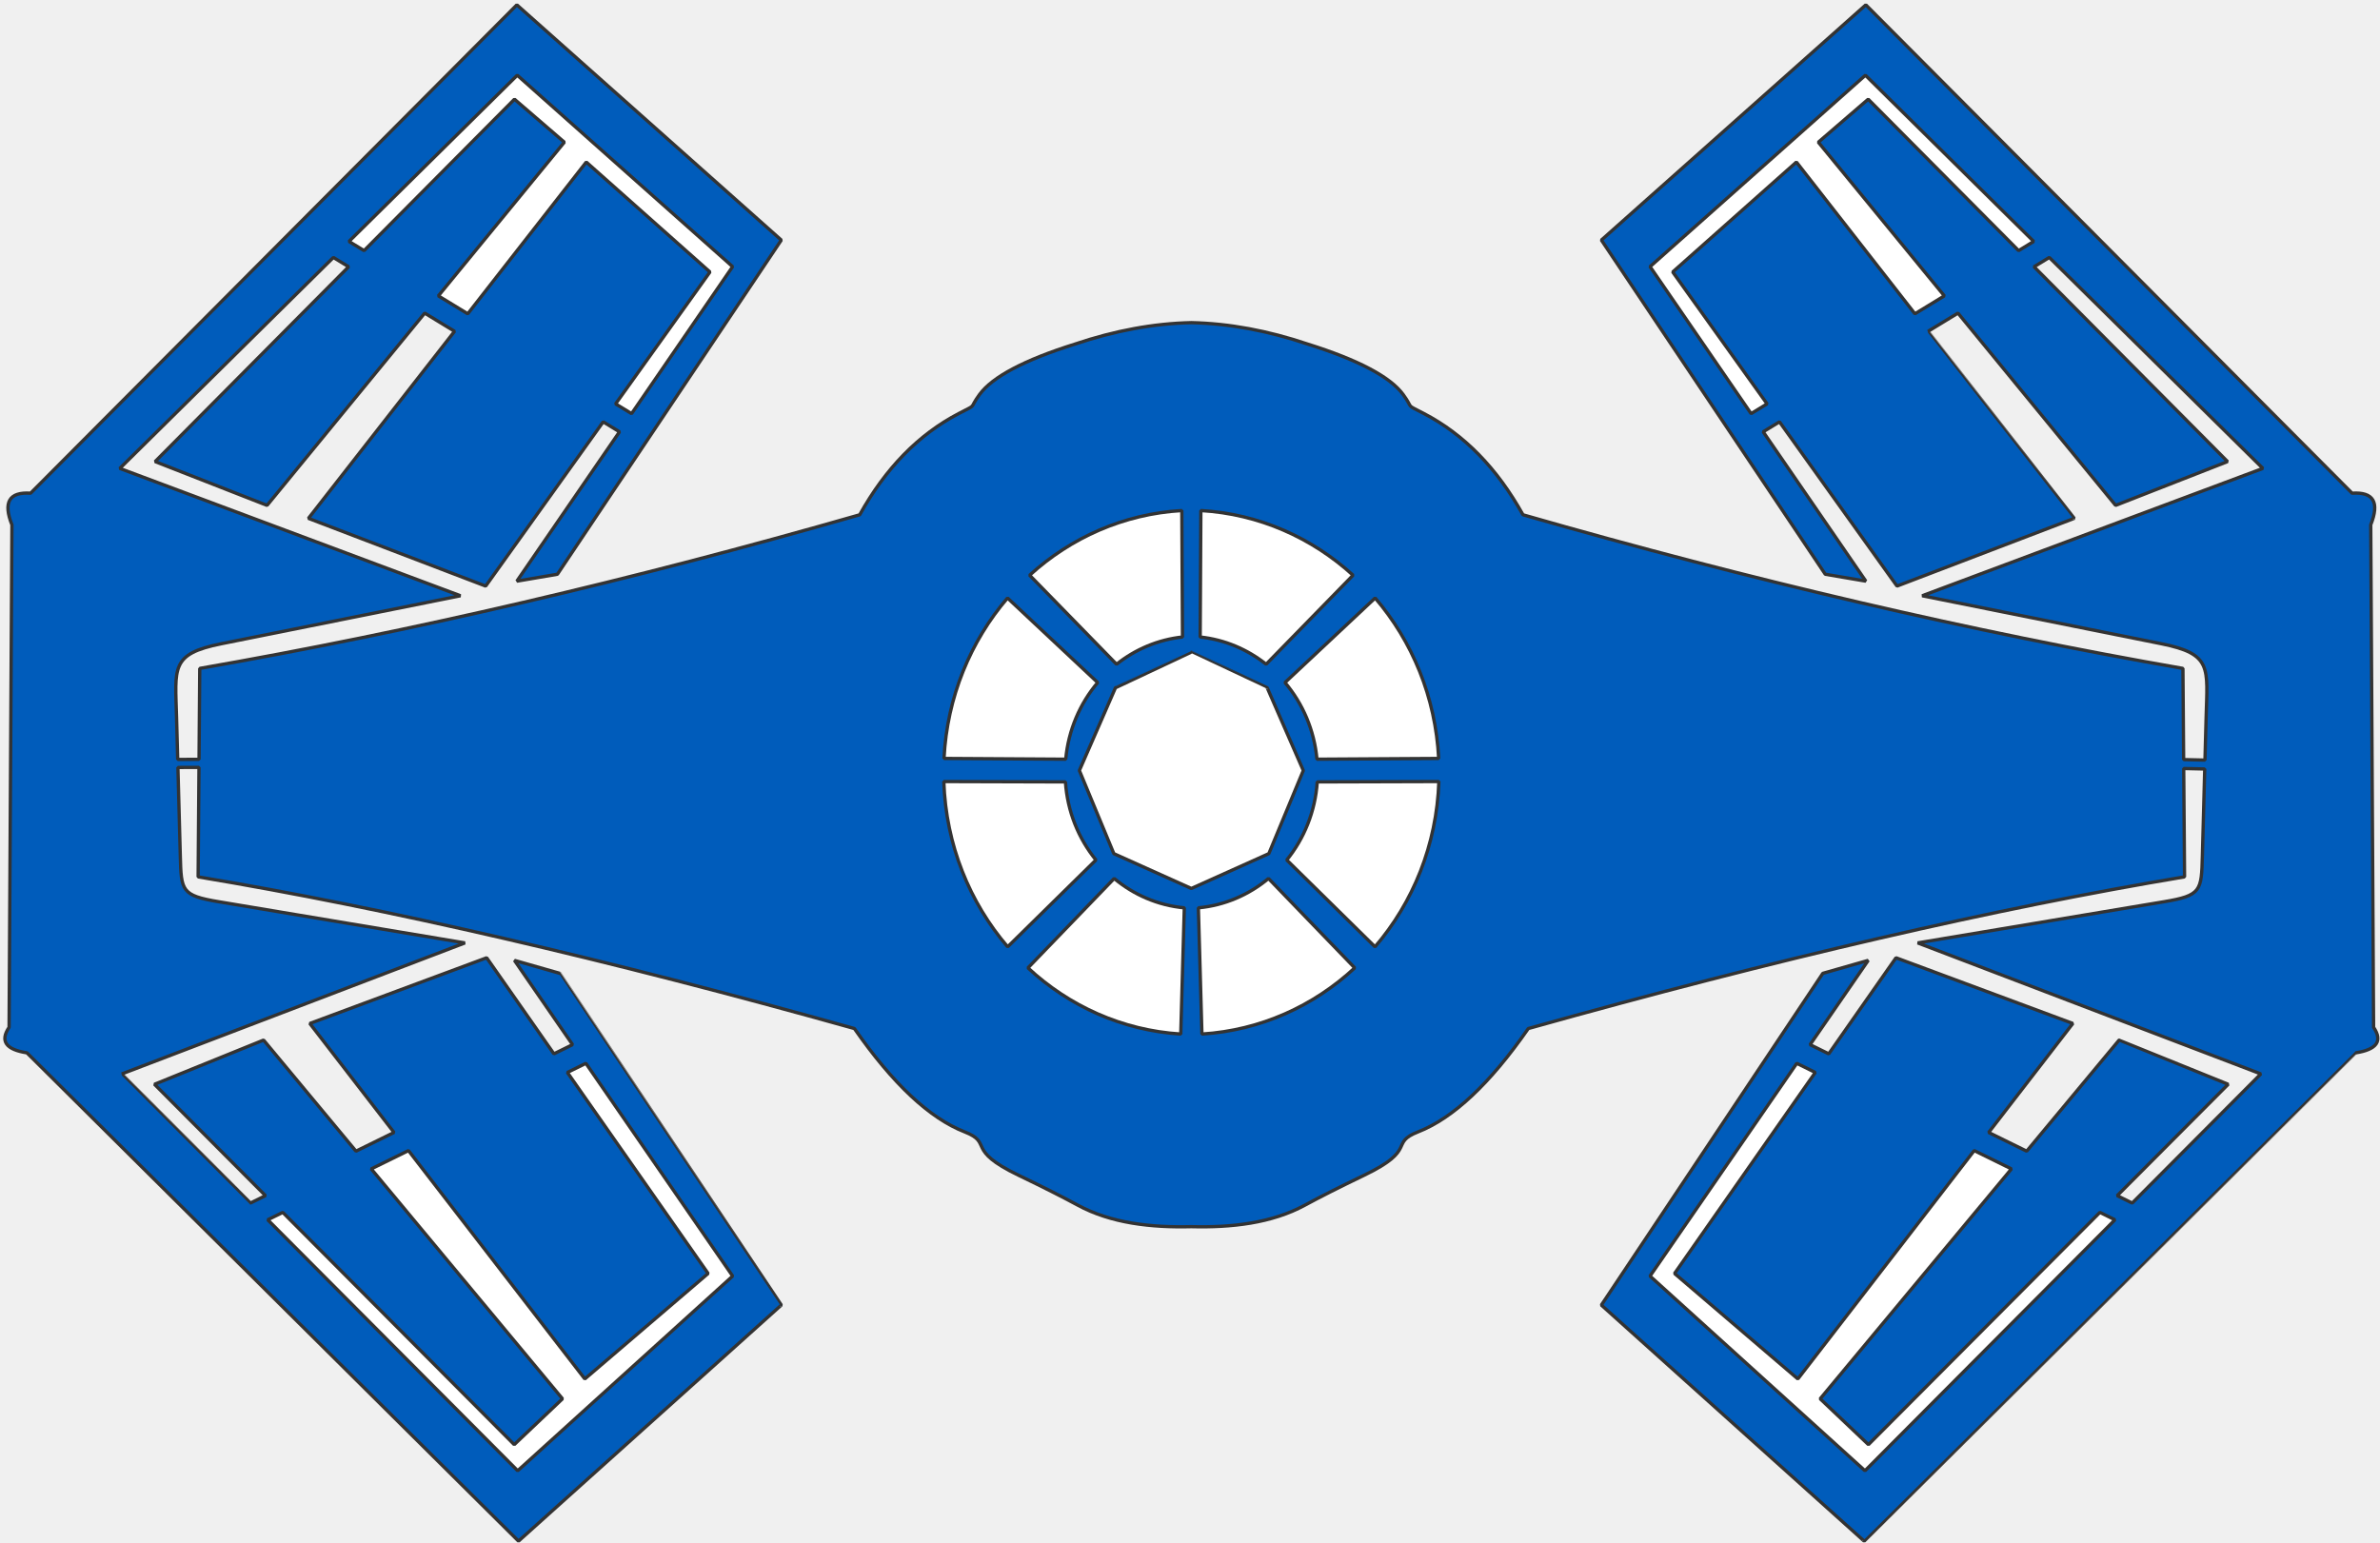
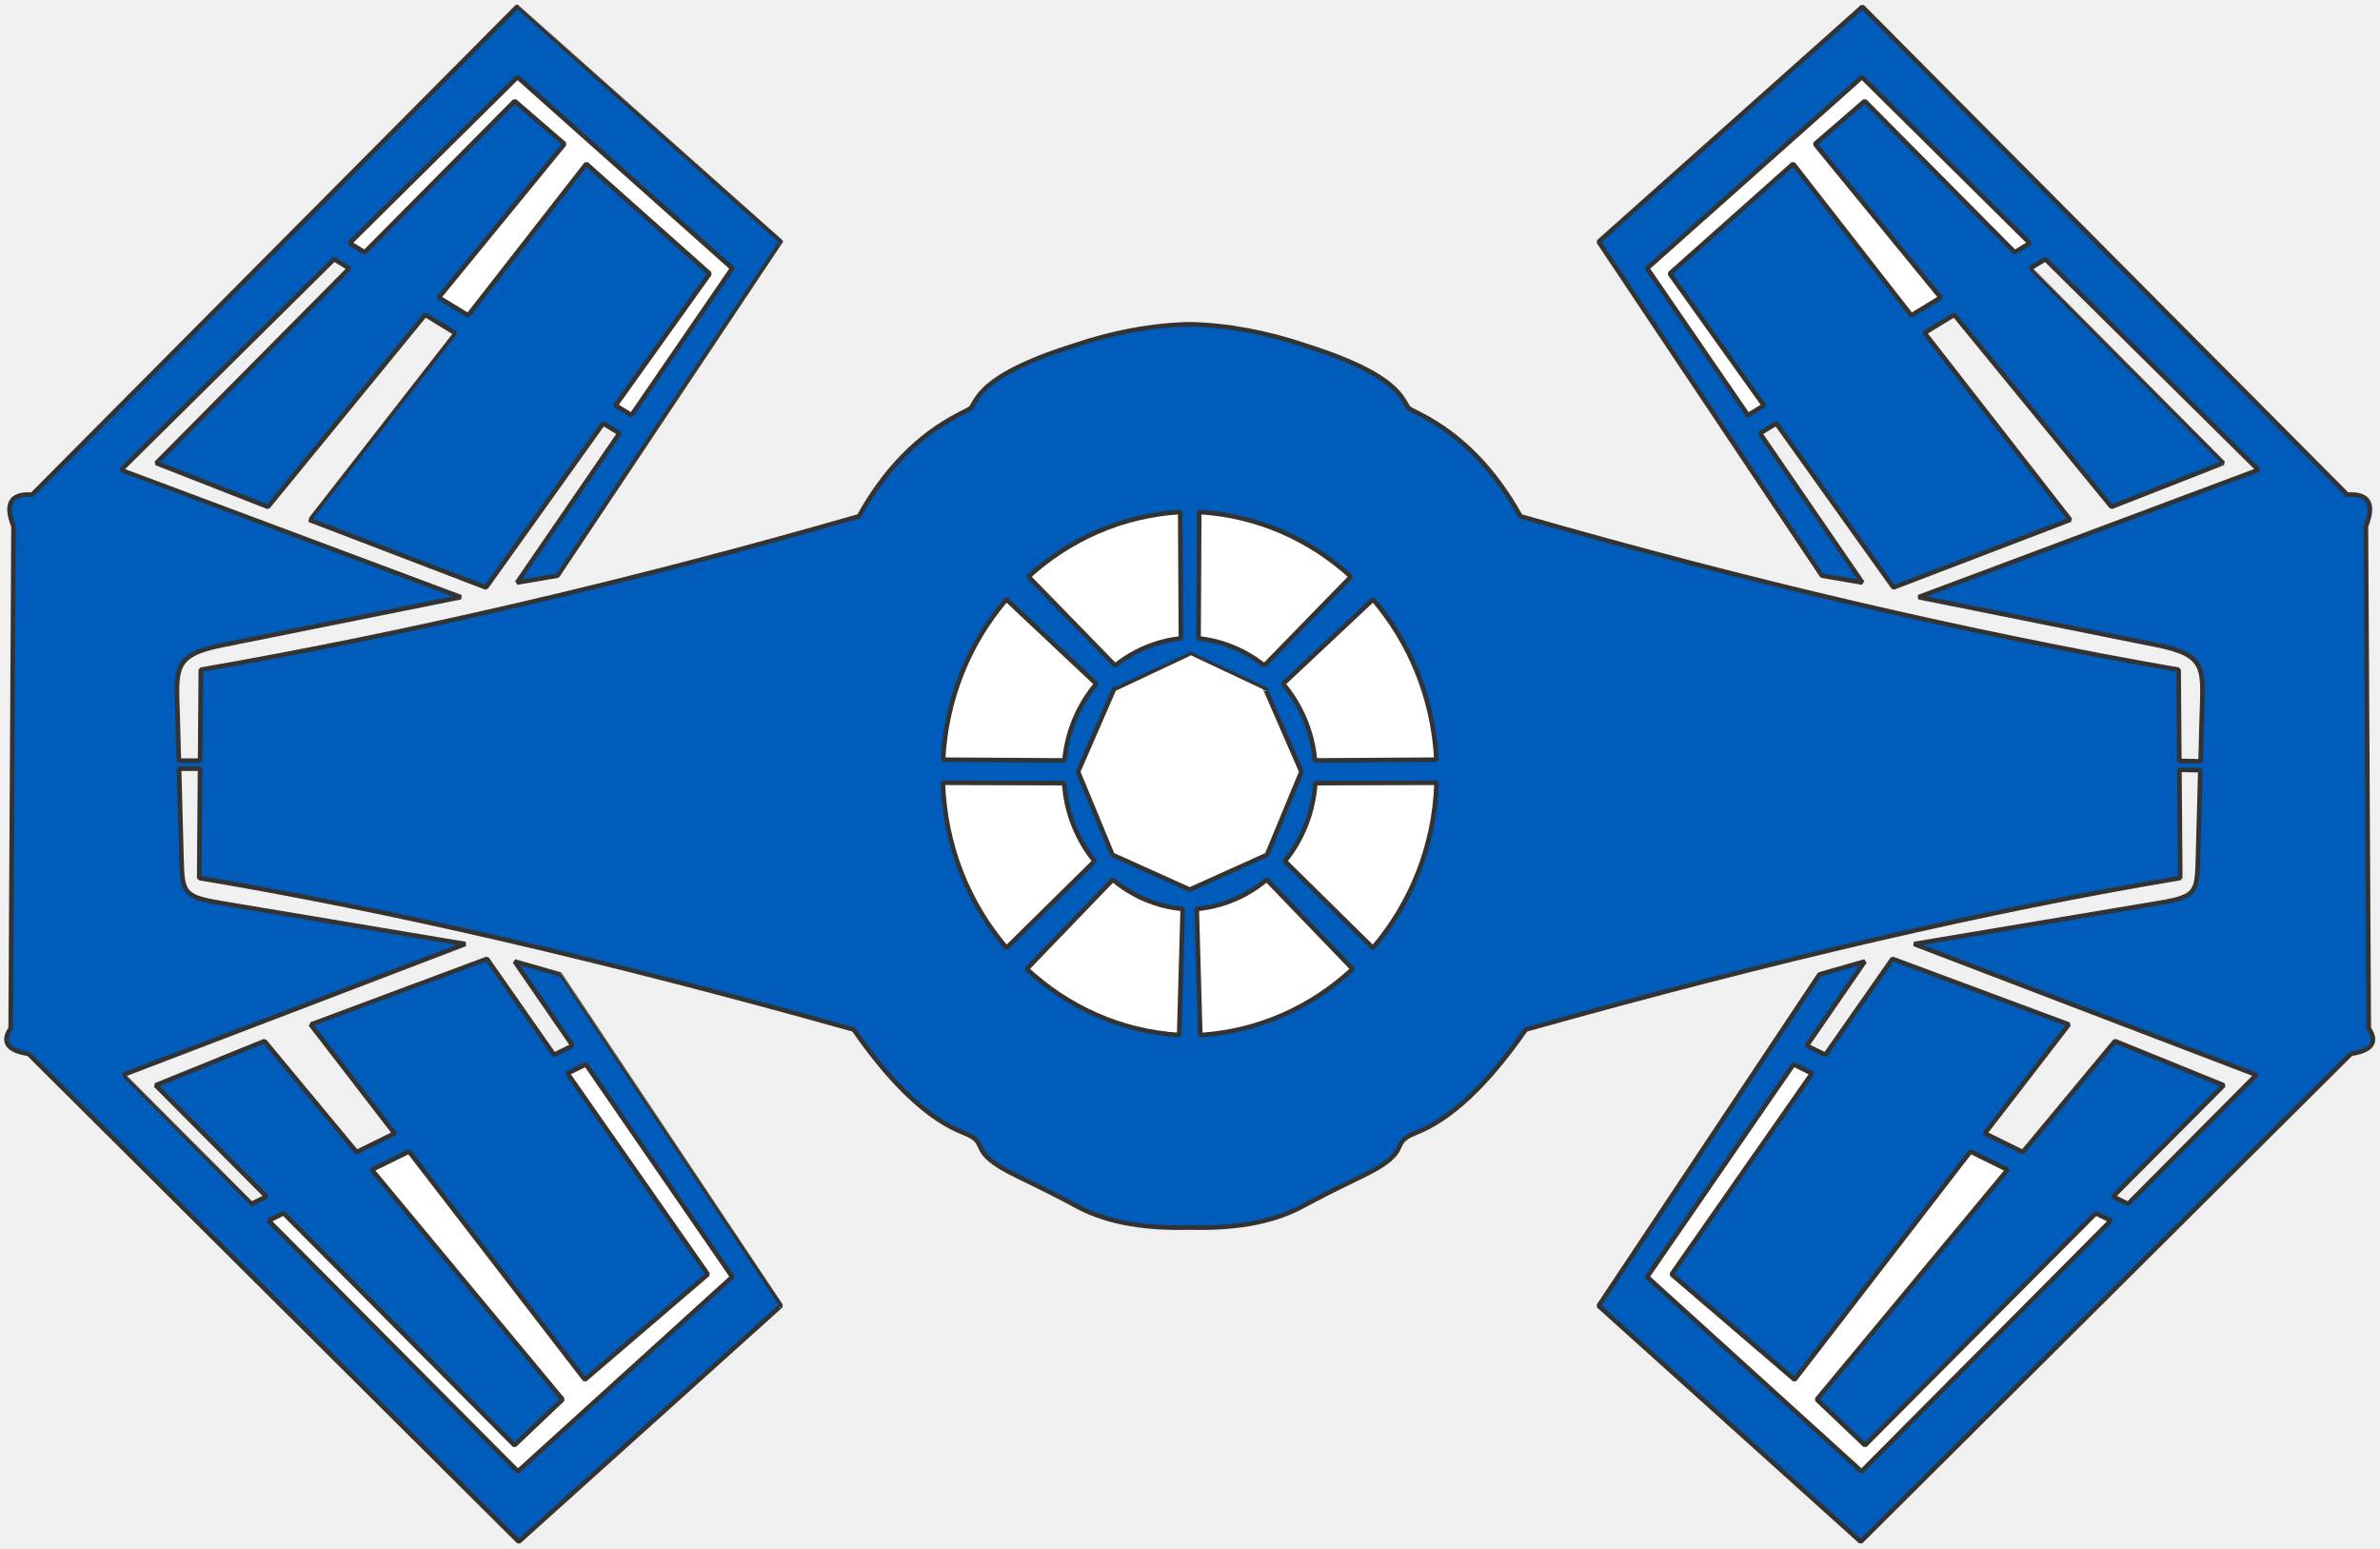
- <svg xmlns="http://www.w3.org/2000/svg" width="489" height="317" viewBox="0 0 489 317" fill="none">
-   <path fill-rule="evenodd" clip-rule="evenodd" d="M383.357 1L483.265 101.345C487.672 101.045 488.949 103.212 487.098 107.845C487.098 107.846 487.683 211.095 487.683 211.095C489.583 213.923 488.361 215.673 484.015 216.345C484.015 216.346 383.016 316.678 383.016 316.678L329.018 268.177C329.018 268.177 374.519 200.011 374.519 200.011L383.852 197.344L371.907 214.663L375.741 216.548L389.558 196.81C389.558 196.81 425.891 210.31 425.891 210.31L408.596 232.707L416.409 236.549C416.409 236.549 435.394 213.725 435.394 213.725C435.395 213.725 457.811 222.808 457.811 222.808L435.003 245.693L438.091 247.212C438.091 247.212 464.519 220.675 464.519 220.675L394.019 193.756C394.019 193.756 444.596 185.299 444.596 185.299C444.596 185.299 444.596 185.299 444.596 185.299C452.303 184.015 452.312 183.059 452.506 175.842L452.987 158.018L448.669 157.92L448.843 180.184C410.015 186.656 365.071 197.045 314.009 211.352C306.116 222.69 298.568 229.768 291.366 232.584C285.385 234.923 291.351 236.176 280.251 241.514C275.209 243.94 271.172 245.98 268.139 247.632C261.284 251.364 253.011 252.275 244.775 252.065C236.539 252.275 228.266 251.364 221.411 247.632C218.378 245.98 214.341 243.94 209.299 241.514C198.199 236.176 204.165 234.923 198.184 232.584C190.982 229.768 183.434 222.69 175.541 211.352C124.479 197.045 79.534 186.656 40.707 180.184L40.882 157.689L36.555 157.702L37.044 175.842C37.238 183.059 37.247 184.015 44.954 185.299C44.954 185.299 95.531 193.756 95.531 193.756L25.031 220.675C25.032 220.675 51.459 247.212 51.459 247.212L54.547 245.693L31.739 222.808C31.739 222.808 54.156 213.725 54.156 213.725C54.156 213.725 73.141 236.549 73.141 236.549L80.954 232.707L63.659 210.31C63.659 210.31 99.992 196.81 99.992 196.81L113.809 216.548L117.643 214.663L105.698 197.344L115.031 200.011C115.032 200.011 160.532 268.177 160.532 268.177L106.533 316.678L5.535 216.345C1.189 215.673 -0.033 213.923 1.867 211.095L2.452 107.845C0.6 103.212 1.878 101.045 6.285 101.345C6.285 101.345 106.193 1 106.193 1C106.193 1 160.526 49.334 160.526 49.334C160.526 49.334 114.526 118.001 114.526 118.001L106.193 119.418C106.193 119.418 127.285 88.73 127.285 88.73L123.93 86.686L99.789 120.432L63.372 106.515C63.372 106.515 93.394 68.078 93.394 68.078L87.262 64.341L54.87 103.848L31.87 94.848C31.87 94.848 71.631 54.816 71.631 54.816L68.496 52.906L24.612 96.253C24.612 96.253 94.612 122.42 94.612 122.42L45.501 132.275C35.011 134.38 36.003 137.176 36.277 147.416L36.51 156.048C38.429 156.04 39.891 156.037 40.895 156.038L41.041 137.35H41.041C84.438 129.793 129.635 119.271 176.633 105.784C181.962 96.207 188.746 89.272 196.985 84.979C201.027 82.874 198.948 84.224 201.246 81.078C203.904 77.438 210.45 73.979 220.882 70.699C220.882 70.699 220.882 70.699 220.882 70.699C229.064 67.939 237.029 66.472 244.775 66.3C244.775 66.3 244.775 66.3 244.775 66.3C252.521 66.472 260.486 67.939 268.668 70.699C268.668 70.699 268.668 70.699 268.668 70.699C279.1 73.979 285.646 77.438 288.304 81.078C290.602 84.224 288.523 82.874 292.565 84.979C292.565 84.979 292.565 84.979 292.565 84.979C300.804 89.272 307.588 96.207 312.917 105.784H312.918C359.915 119.271 405.112 129.793 448.509 137.35L448.655 156.088L453.036 156.188L453.273 147.416C453.547 137.176 454.539 134.38 444.049 132.275L394.938 122.42C394.938 122.42 464.938 96.253 464.938 96.253L421.054 52.906L417.919 54.816C417.919 54.816 457.68 94.848 457.68 94.848L434.68 103.848L402.288 64.341L396.156 68.078C396.157 68.078 426.178 106.515 426.178 106.515L389.761 120.432L365.62 86.686L362.265 88.73C362.265 88.73 383.357 119.418 383.357 119.418L375.024 118.001L329.024 49.334C329.024 49.334 383.357 1 383.357 1Z" fill="#005CBB" stroke="#333333" stroke-width="0.68" stroke-miterlimit="22.926" stroke-linejoin="bevel" />
-   <path fill-rule="evenodd" clip-rule="evenodd" d="M246.731 104.912C258.683 105.605 269.555 110.501 277.999 118.201L260.141 136.493C256.305 133.444 251.656 131.441 246.591 130.898L246.731 104.912Z" fill="white" stroke="#333333" stroke-width="0.68" stroke-miterlimit="22.926" stroke-linejoin="bevel" />
-   <path fill-rule="evenodd" clip-rule="evenodd" d="M383.272 15.46L417.845 49.61L414.747 51.498L383.847 20.388L373.597 29.221L399.486 60.798L393.444 64.48L369.095 33.305L343.678 55.888L363.067 82.991L359.782 84.993L339.024 54.792L383.272 15.46Z" fill="white" stroke="#333333" stroke-width="0.68" stroke-miterlimit="22.926" stroke-linejoin="bevel" />
-   <path fill-rule="evenodd" clip-rule="evenodd" d="M282.541 122.885C290.135 131.742 294.957 143.221 295.592 155.851L270.585 156.005C270.031 149.996 267.645 144.542 264.015 140.254L282.541 122.885Z" fill="white" stroke="#333333" stroke-width="0.68" stroke-miterlimit="22.926" stroke-linejoin="bevel" />
-   <path fill-rule="evenodd" clip-rule="evenodd" d="M267.779 158.329L260.695 175.412L244.775 182.568L228.855 175.412L221.771 158.329L229.187 141.327C239.576 136.439 244.771 133.994 244.775 133.996C244.779 133.994 249.974 136.439 260.363 141.327L267.779 158.329Z" fill="white" stroke="#333333" stroke-width="0.68" stroke-miterlimit="22.926" stroke-linejoin="bevel" />
-   <path fill-rule="evenodd" clip-rule="evenodd" d="M270.644 160.671L295.632 160.597C295.199 173.621 290.316 185.471 282.513 194.556L264.379 176.716C267.948 172.32 270.237 166.764 270.644 160.671Z" fill="white" stroke="#333333" stroke-width="0.68" stroke-miterlimit="22.926" stroke-linejoin="bevel" />
-   <path fill-rule="evenodd" clip-rule="evenodd" d="M260.627 180.52L278.345 198.89C269.905 206.726 258.979 211.734 246.95 212.483L246.22 186.548C251.646 186.045 256.61 183.868 260.627 180.52Z" fill="white" stroke="#333333" stroke-width="0.68" stroke-miterlimit="22.926" stroke-linejoin="bevel" />
-   <path fill-rule="evenodd" clip-rule="evenodd" d="M243.33 186.548L242.6 212.483C230.571 211.734 219.645 206.726 211.205 198.89L228.922 180.519C232.94 183.868 237.903 186.045 243.33 186.548Z" fill="white" stroke="#333333" stroke-width="0.68" stroke-miterlimit="22.926" stroke-linejoin="bevel" />
-   <path fill-rule="evenodd" clip-rule="evenodd" d="M242.819 104.912L242.959 130.898C237.893 131.441 233.245 133.444 229.409 136.493L211.551 118.201C219.994 110.501 230.867 105.605 242.819 104.912Z" fill="white" stroke="#333333" stroke-width="0.68" stroke-miterlimit="22.926" stroke-linejoin="bevel" />
-   <path fill-rule="evenodd" clip-rule="evenodd" d="M225.535 140.254C221.905 144.542 219.519 149.996 218.965 156.005L193.958 155.851C194.593 143.221 199.415 131.742 207.009 122.885L225.535 140.254Z" fill="white" stroke="#333333" stroke-width="0.68" stroke-miterlimit="22.926" stroke-linejoin="bevel" />
-   <path fill-rule="evenodd" clip-rule="evenodd" d="M193.918 160.597L218.906 160.671C219.313 166.764 221.602 172.32 225.171 176.716L207.037 194.556C199.234 185.471 194.351 173.621 193.918 160.597Z" fill="white" stroke="#333333" stroke-width="0.68" stroke-miterlimit="22.926" stroke-linejoin="bevel" />
-   <path fill-rule="evenodd" clip-rule="evenodd" d="M55.01 250.652L58.1 249.133L105.656 296.85L115.573 287.434L76.277 240.193L83.927 236.431L120.159 283.352L145.493 261.685L116.575 220.374L120.379 218.503L150.531 262.218L106.364 302.218L55.01 250.652Z" fill="white" stroke="#333333" stroke-width="0.68" stroke-miterlimit="22.926" stroke-linejoin="bevel" />
-   <path fill-rule="evenodd" clip-rule="evenodd" d="M106.278 15.46L150.526 54.792L129.768 84.993L126.483 82.991L145.872 55.888L120.455 33.305L96.106 64.48L90.064 60.798L115.953 29.221L105.703 20.388L74.802 51.498L71.705 49.611L106.278 15.46Z" fill="white" stroke="#333333" stroke-width="0.68" stroke-miterlimit="22.926" stroke-linejoin="bevel" />
-   <path fill-rule="evenodd" clip-rule="evenodd" d="M431.45 249.133L434.54 250.652L383.186 302.218L339.019 262.218L369.171 218.503L372.975 220.374L344.057 261.685L369.391 283.352L405.623 236.431L413.273 240.193L373.977 287.434L383.894 296.85L431.45 249.133Z" fill="white" stroke="#333333" stroke-width="0.68" stroke-miterlimit="22.926" stroke-linejoin="bevel" />
+ <svg xmlns="http://www.w3.org/2000/svg" width="100%" height="100%" viewBox="0 0 352 229" fill="none">
+   <path fill-rule="evenodd" clip-rule="evenodd" d="M275.444 1L347.165 73.157C350.328 72.941 351.246 74.499 349.917 77.831C349.917 77.831 350.336 152.077 350.336 152.077C351.701 154.11 350.823 155.369 347.704 155.852C347.704 155.852 275.199 228 275.199 228L236.435 193.124C236.435 193.124 269.099 144.106 269.099 144.106L275.799 142.188L267.224 154.642L269.976 155.998L279.895 141.805C279.895 141.805 305.978 151.512 305.978 151.512L293.562 167.617L299.171 170.38C299.171 170.38 312.8 153.968 312.8 153.968C312.8 153.968 328.892 160.499 328.892 160.499L312.519 176.956L314.736 178.048C314.736 178.048 333.707 158.965 333.707 158.965L283.098 139.609C283.098 139.609 319.406 133.527 319.406 133.527C319.406 133.527 319.406 133.527 319.406 133.527C324.938 132.604 324.945 131.916 325.084 126.726L325.429 113.91L322.33 113.839L322.454 129.849C294.581 134.503 262.316 141.973 225.66 152.262C219.994 160.415 214.576 165.504 209.405 167.529C205.112 169.211 209.395 170.112 201.426 173.951C197.807 175.695 194.908 177.162 192.731 178.35C187.81 181.034 181.871 181.688 175.959 181.538C170.047 181.688 164.108 181.034 159.187 178.35C157.01 177.162 154.111 175.695 150.492 173.951C142.523 170.112 146.806 169.211 142.513 167.529C137.342 165.504 131.924 160.415 126.258 152.262C89.602 141.973 57.337 134.503 29.464 129.849L29.59 113.673L26.483 113.682L26.834 126.726C26.973 131.916 26.98 132.604 32.512 133.527C32.513 133.527 68.82 139.609 68.82 139.609L18.21 158.965C18.211 158.965 37.182 178.048 37.182 178.048L39.399 176.956L23.026 160.499C23.026 160.499 39.118 153.968 39.118 153.968C39.118 153.968 52.747 170.38 52.747 170.38L58.356 167.617L45.94 151.512C45.941 151.512 72.023 141.805 72.023 141.805L81.942 155.998L84.694 154.642L76.119 142.188L82.819 144.106C82.82 144.106 115.483 193.124 115.483 193.124L76.719 228L4.214 155.852C1.095 155.369 0.217 154.11 1.582 152.077L2.001 77.831C0.672 74.499 1.59 72.941 4.753 73.157C4.753 73.157 76.474 1 76.474 1C76.475 1 115.479 35.756 115.479 35.756C115.479 35.757 82.457 85.134 82.457 85.134L76.474 86.153C76.474 86.153 91.616 64.086 91.616 64.086L89.207 62.616L71.877 86.882L45.734 76.874C45.735 76.874 67.286 49.235 67.286 49.235L62.884 46.548L39.631 74.957L23.12 68.485C23.12 68.485 51.663 39.699 51.663 39.699L49.413 38.325L17.909 69.495C17.91 69.495 68.161 88.311 68.161 88.311L32.905 95.398C25.375 96.912 26.087 98.922 26.284 106.286L26.451 112.493C27.828 112.488 28.878 112.485 29.599 112.486L29.703 99.048H29.703C60.857 93.614 93.303 86.047 127.041 76.349C130.867 69.462 135.737 64.475 141.652 61.388C144.553 59.874 143.061 60.845 144.711 58.583C146.619 55.966 151.318 53.478 158.807 51.12C158.807 51.12 158.807 51.12 158.807 51.12C164.681 49.135 170.398 48.08 175.959 47.956C175.959 47.956 175.959 47.956 175.959 47.956C181.52 48.08 187.237 49.135 193.111 51.12C193.111 51.12 193.111 51.12 193.111 51.12C200.6 53.478 205.299 55.966 207.207 58.583C208.857 60.845 207.365 59.874 210.266 61.388C210.266 61.388 210.266 61.388 210.266 61.388C216.181 64.475 221.051 69.462 224.877 76.349H224.877C258.615 86.047 291.061 93.614 322.215 99.048L322.32 112.522L325.465 112.594L325.634 106.286C325.831 98.922 326.543 96.912 319.013 95.398L283.757 88.311C283.757 88.311 334.009 69.495 334.009 69.495L302.505 38.325L300.254 39.699C300.255 39.699 328.798 68.485 328.798 68.485L312.287 74.957L289.034 46.548L284.632 49.235C284.632 49.235 306.184 76.874 306.184 76.874L280.041 86.882L262.711 62.616L260.302 64.086C260.302 64.086 275.444 86.153 275.444 86.153L269.461 85.134L236.439 35.756C236.439 35.756 275.444 1 275.444 1Z" fill="#005CBB" stroke="#333333" stroke-width="0.68" stroke-miterlimit="22.926" stroke-linejoin="bevel" />
+   <path fill-rule="evenodd" clip-rule="evenodd" d="M177.363 75.722C185.943 76.22 193.748 79.741 199.81 85.278L186.99 98.432C184.236 96.239 180.899 94.799 177.263 94.408L177.363 75.722Z" fill="white" stroke="#333333" stroke-width="0.68" stroke-miterlimit="22.926" stroke-linejoin="bevel" />
+   <path fill-rule="evenodd" clip-rule="evenodd" d="M275.382 11.398L300.202 35.955L297.978 37.313L275.795 14.942L268.437 21.294L287.022 44L282.685 46.647L265.205 24.23L246.959 40.469L260.878 59.959L258.52 61.398L243.618 39.682L275.382 11.398Z" fill="white" stroke="#333333" stroke-width="0.68" stroke-miterlimit="22.926" stroke-linejoin="bevel" />
+   <path fill-rule="evenodd" clip-rule="evenodd" d="M203.07 88.646C208.522 95.015 211.984 103.269 212.439 112.351L194.488 112.462C194.09 108.141 192.377 104.219 189.771 101.136L203.07 88.646Z" fill="white" stroke="#333333" stroke-width="0.68" stroke-miterlimit="22.926" stroke-linejoin="bevel" />
+   <path fill-rule="evenodd" clip-rule="evenodd" d="M192.473 114.133L187.387 126.418L175.959 131.563L164.53 126.418L159.445 114.133L164.769 101.908C172.227 98.392 175.956 96.634 175.959 96.636C175.962 96.634 179.691 98.392 187.149 101.908L192.473 114.133Z" fill="white" stroke="#333333" stroke-width="0.68" stroke-miterlimit="22.926" stroke-linejoin="bevel" />
+   <path fill-rule="evenodd" clip-rule="evenodd" d="M194.53 115.818L212.468 115.765C212.157 125.13 208.651 133.651 203.05 140.184L190.032 127.355C192.595 124.194 194.237 120.199 194.53 115.818Z" fill="white" stroke="#333333" stroke-width="0.68" stroke-miterlimit="22.926" stroke-linejoin="bevel" />
+   <path fill-rule="evenodd" clip-rule="evenodd" d="M187.339 130.09L200.058 143.3C193.999 148.935 186.155 152.536 177.52 153.075L176.996 134.425C180.892 134.063 184.455 132.498 187.339 130.09Z" fill="white" stroke="#333333" stroke-width="0.68" stroke-miterlimit="22.926" stroke-linejoin="bevel" />
+   <path fill-rule="evenodd" clip-rule="evenodd" d="M174.921 134.425L174.398 153.075C165.762 152.536 157.919 148.935 151.86 143.3L164.578 130.09C167.463 132.498 171.026 134.063 174.921 134.425Z" fill="white" stroke="#333333" stroke-width="0.68" stroke-miterlimit="22.926" stroke-linejoin="bevel" />
+   <path fill-rule="evenodd" clip-rule="evenodd" d="M174.555 75.722L174.655 94.408C171.019 94.799 167.682 96.239 164.928 98.432L152.108 85.278C158.17 79.741 165.975 76.22 174.555 75.722Z" fill="white" stroke="#333333" stroke-width="0.68" stroke-miterlimit="22.926" stroke-linejoin="bevel" />
+   <path fill-rule="evenodd" clip-rule="evenodd" d="M162.147 101.136C159.541 104.219 157.828 108.141 157.43 112.462L139.479 112.351C139.934 103.269 143.396 95.015 148.848 88.646L162.147 101.136Z" fill="white" stroke="#333333" stroke-width="0.68" stroke-miterlimit="22.926" stroke-linejoin="bevel" />
+   <path fill-rule="evenodd" clip-rule="evenodd" d="M139.45 115.765L157.388 115.818C157.681 120.199 159.323 124.194 161.885 127.355L148.868 140.184C143.266 133.651 139.761 125.13 139.45 115.765Z" fill="white" stroke="#333333" stroke-width="0.68" stroke-miterlimit="22.926" stroke-linejoin="bevel" />
+   <path fill-rule="evenodd" clip-rule="evenodd" d="M39.731 180.522L41.95 179.429L76.089 213.742L83.208 206.971L54.998 173.001L60.49 170.295L86.5 204.036L104.686 188.456L83.927 158.749L86.658 157.404L108.304 188.838L76.597 217.602L39.731 180.522Z" fill="white" stroke="#333333" stroke-width="0.68" stroke-miterlimit="22.926" stroke-linejoin="bevel" />
+   <path fill-rule="evenodd" clip-rule="evenodd" d="M76.536 11.398L108.3 39.682L93.398 61.398L91.04 59.959L104.959 40.469L86.713 24.23L69.233 46.647L64.896 44L83.481 21.294L76.123 14.942L53.94 37.313L51.716 35.955L76.536 11.398Z" fill="white" stroke="#333333" stroke-width="0.68" stroke-miterlimit="22.926" stroke-linejoin="bevel" />
+   <path fill-rule="evenodd" clip-rule="evenodd" d="M309.968 179.429L312.186 180.522L275.321 217.602L243.614 188.838L265.26 157.404L267.99 158.749L247.231 188.456L265.418 204.036L291.428 170.295L296.919 173.001L268.71 206.971L275.829 213.742L309.968 179.429Z" fill="white" stroke="#333333" stroke-width="0.68" stroke-miterlimit="22.926" stroke-linejoin="bevel" />
</svg>
